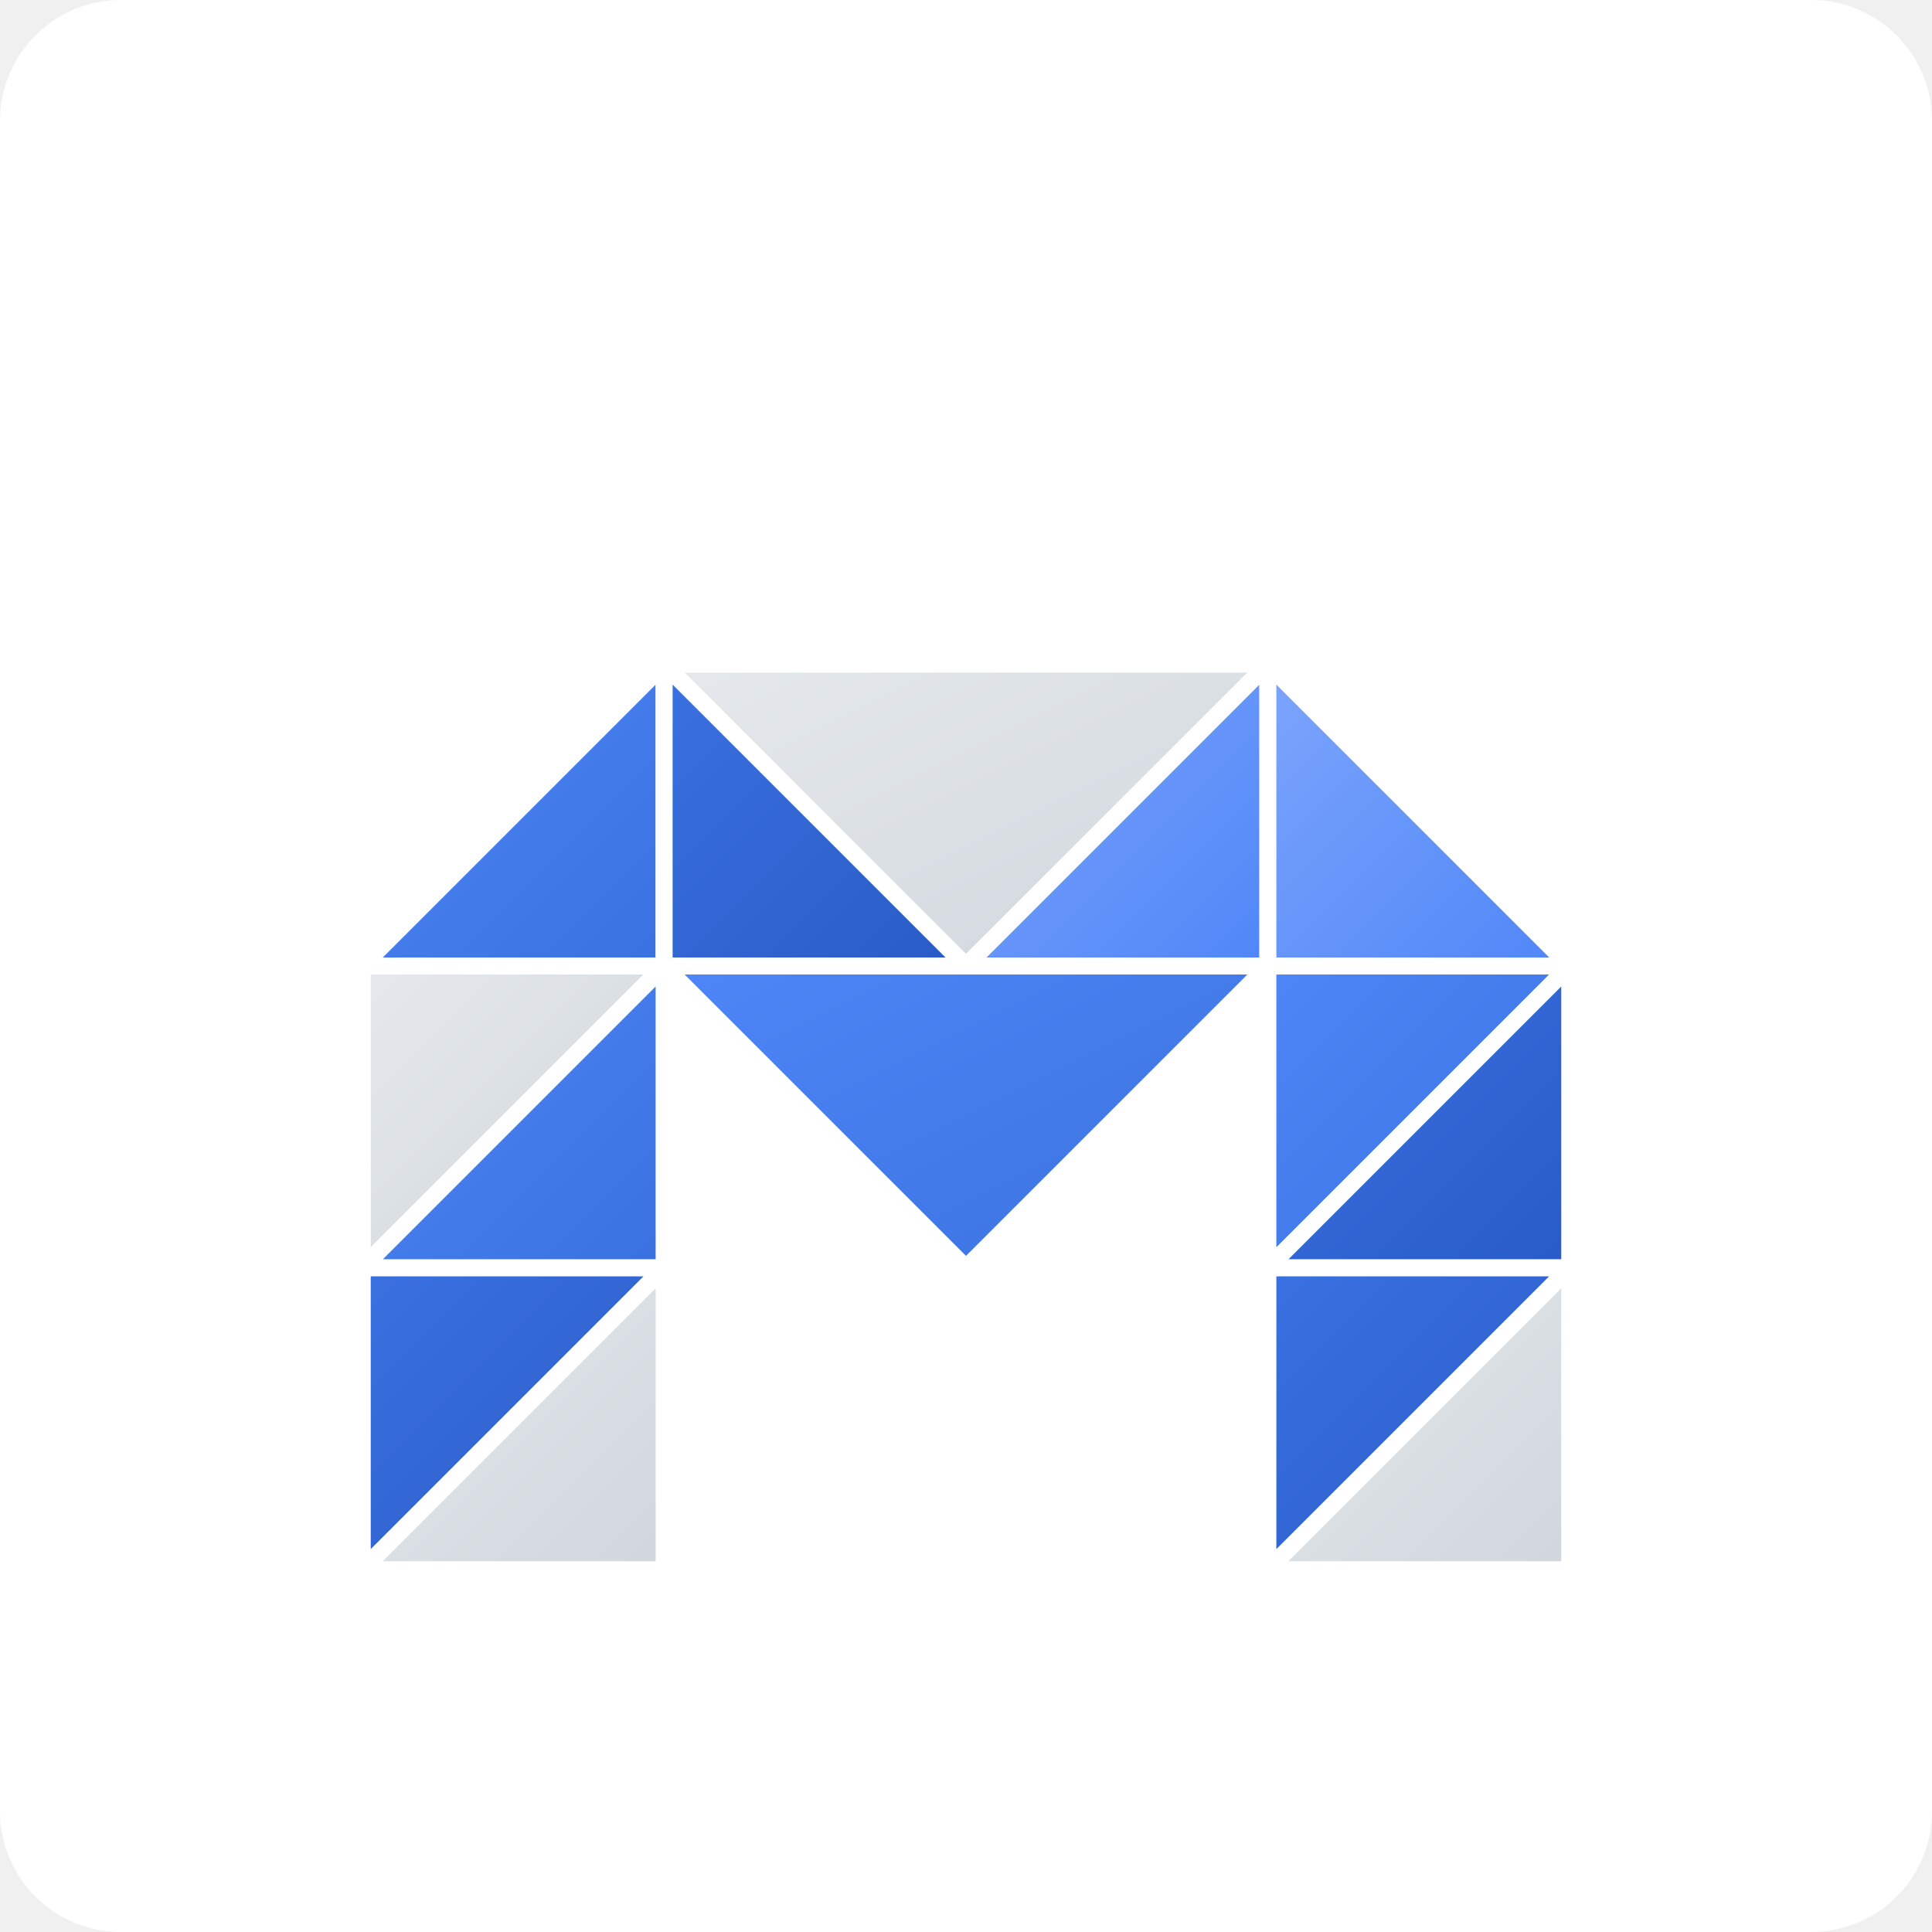
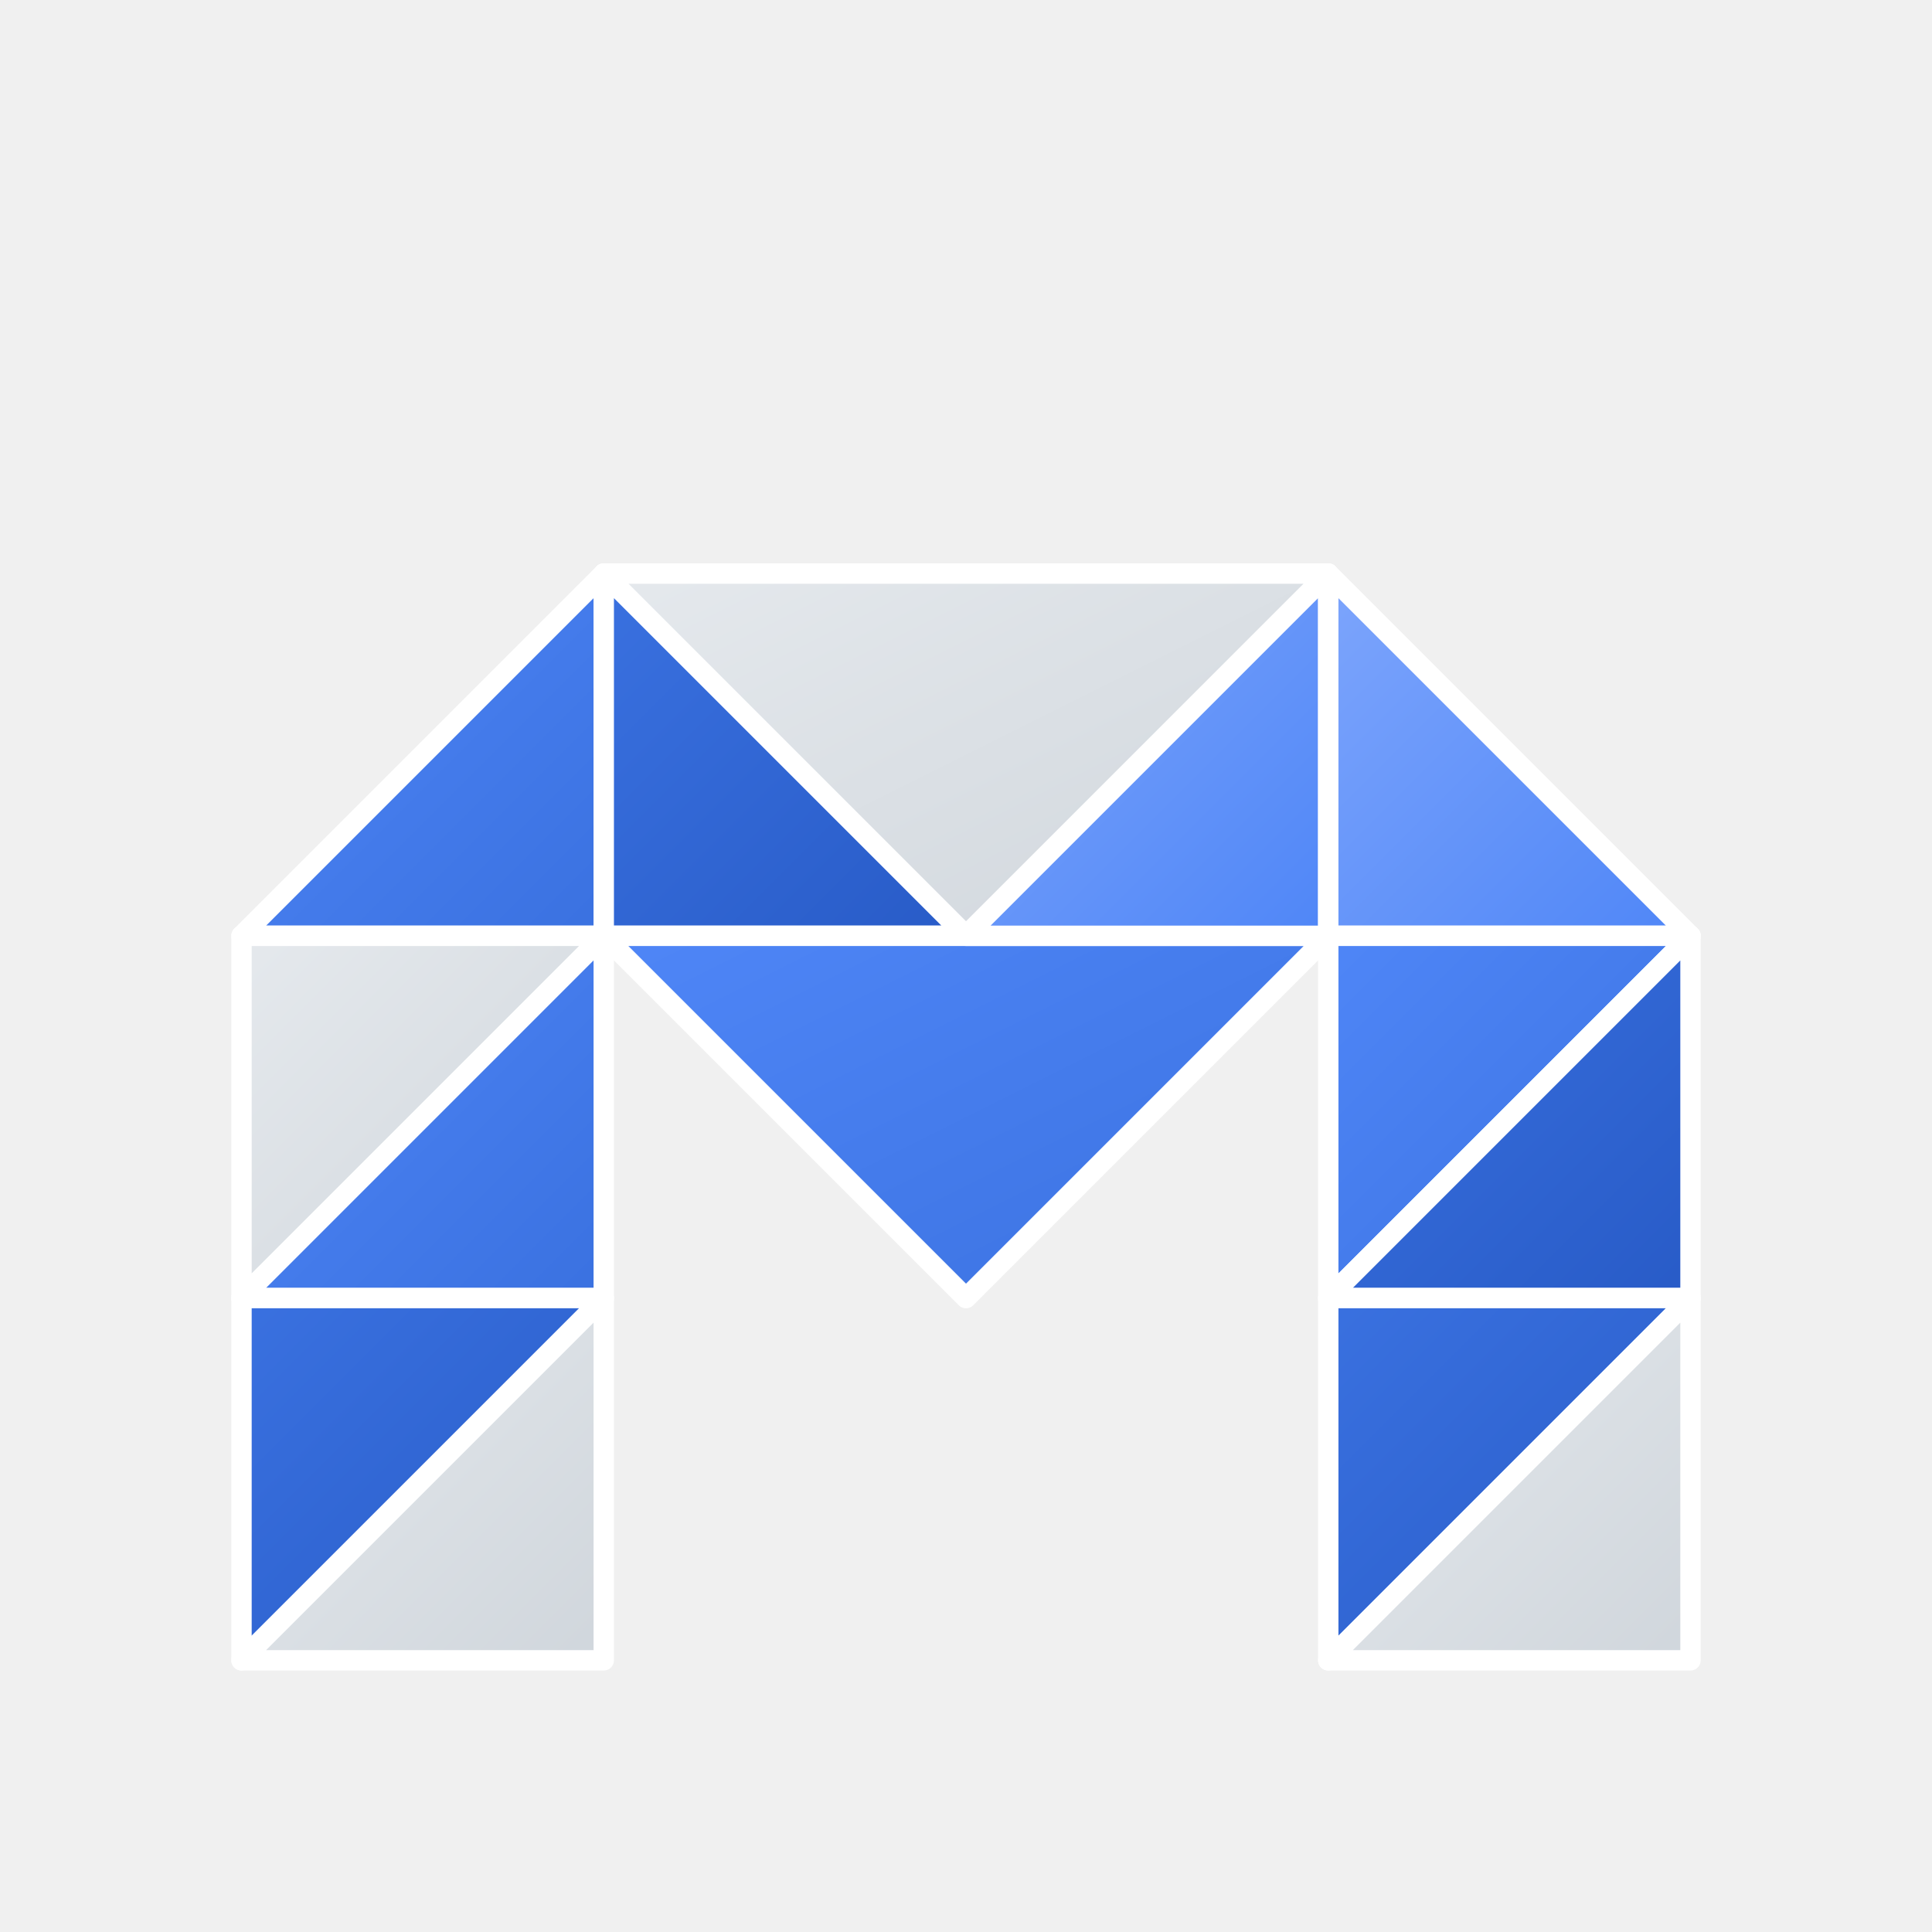
<svg xmlns="http://www.w3.org/2000/svg" viewBox="0 0 512 512" width="512" height="512">
  <defs>
    <style>
      .poly { stroke: #FFFFFF; stroke-width: 4.5; stroke-linejoin: round; stroke-linecap: round; }
    </style>
    <linearGradient id="bluePrimary" x1="0%" y1="0%" x2="100%" y2="100%">
      <stop offset="0%" stop-color="#4F86F7" />
      <stop offset="100%" stop-color="#3A71E0" />
    </linearGradient>
    <linearGradient id="blueDark" x1="0%" y1="0%" x2="100%" y2="100%">
      <stop offset="0%" stop-color="#3A71E0" />
      <stop offset="100%" stop-color="#285BC7" />
    </linearGradient>
    <linearGradient id="blueLight" x1="0%" y1="0%" x2="100%" y2="100%">
      <stop offset="0%" stop-color="#7DA5FC" />
      <stop offset="100%" stop-color="#4F86F7" />
    </linearGradient>
    <linearGradient id="grayLight" x1="0%" y1="0%" x2="100%" y2="100%">
      <stop offset="0%" stop-color="#E5E9ED" />
      <stop offset="100%" stop-color="#D0D6DC" />
    </linearGradient>
  </defs>
-   <rect width="100%" height="100%" fill="#FFFFFF" rx="32" />
-   <g id="tangram-m">
+   <g id="tangram-m" transform="translate(256,296) scale(1.2) translate(-256,-296)">
    <polygon points="96,256 176,176 176,256" fill="url(#bluePrimary)" class="poly" />
    <polygon points="96,256 176,256 96,336" fill="url(#grayLight)" class="poly" />
    <polygon points="96,336 176,256 176,336" fill="url(#bluePrimary)" class="poly" />
    <polygon points="96,336 176,336 96,416" fill="url(#blueDark)" class="poly" />
    <polygon points="96,416 176,336 176,416" fill="url(#grayLight)" class="poly" />
    <polygon points="176,176 336,176 256,256" fill="url(#grayLight)" class="poly" />
    <polygon points="176,176 256,256 176,256" fill="url(#blueDark)" class="poly" />
    <polygon points="176,256 256,256 336,256 256,336" fill="url(#bluePrimary)" class="poly" />
    <polygon points="336,176 336,256 256,256" fill="url(#blueLight)" class="poly" />
    <polygon points="336,176 416,256 336,256" fill="url(#blueLight)" class="poly" />
    <polygon points="336,256 416,256 336,336" fill="url(#bluePrimary)" class="poly" />
    <polygon points="416,256 336,336 416,336" fill="url(#blueDark)" class="poly" />
    <polygon points="336,336 416,336 336,416" fill="url(#blueDark)" class="poly" />
    <polygon points="336,416 416,336 416,416" fill="url(#grayLight)" class="poly" />
  </g>
</svg>
